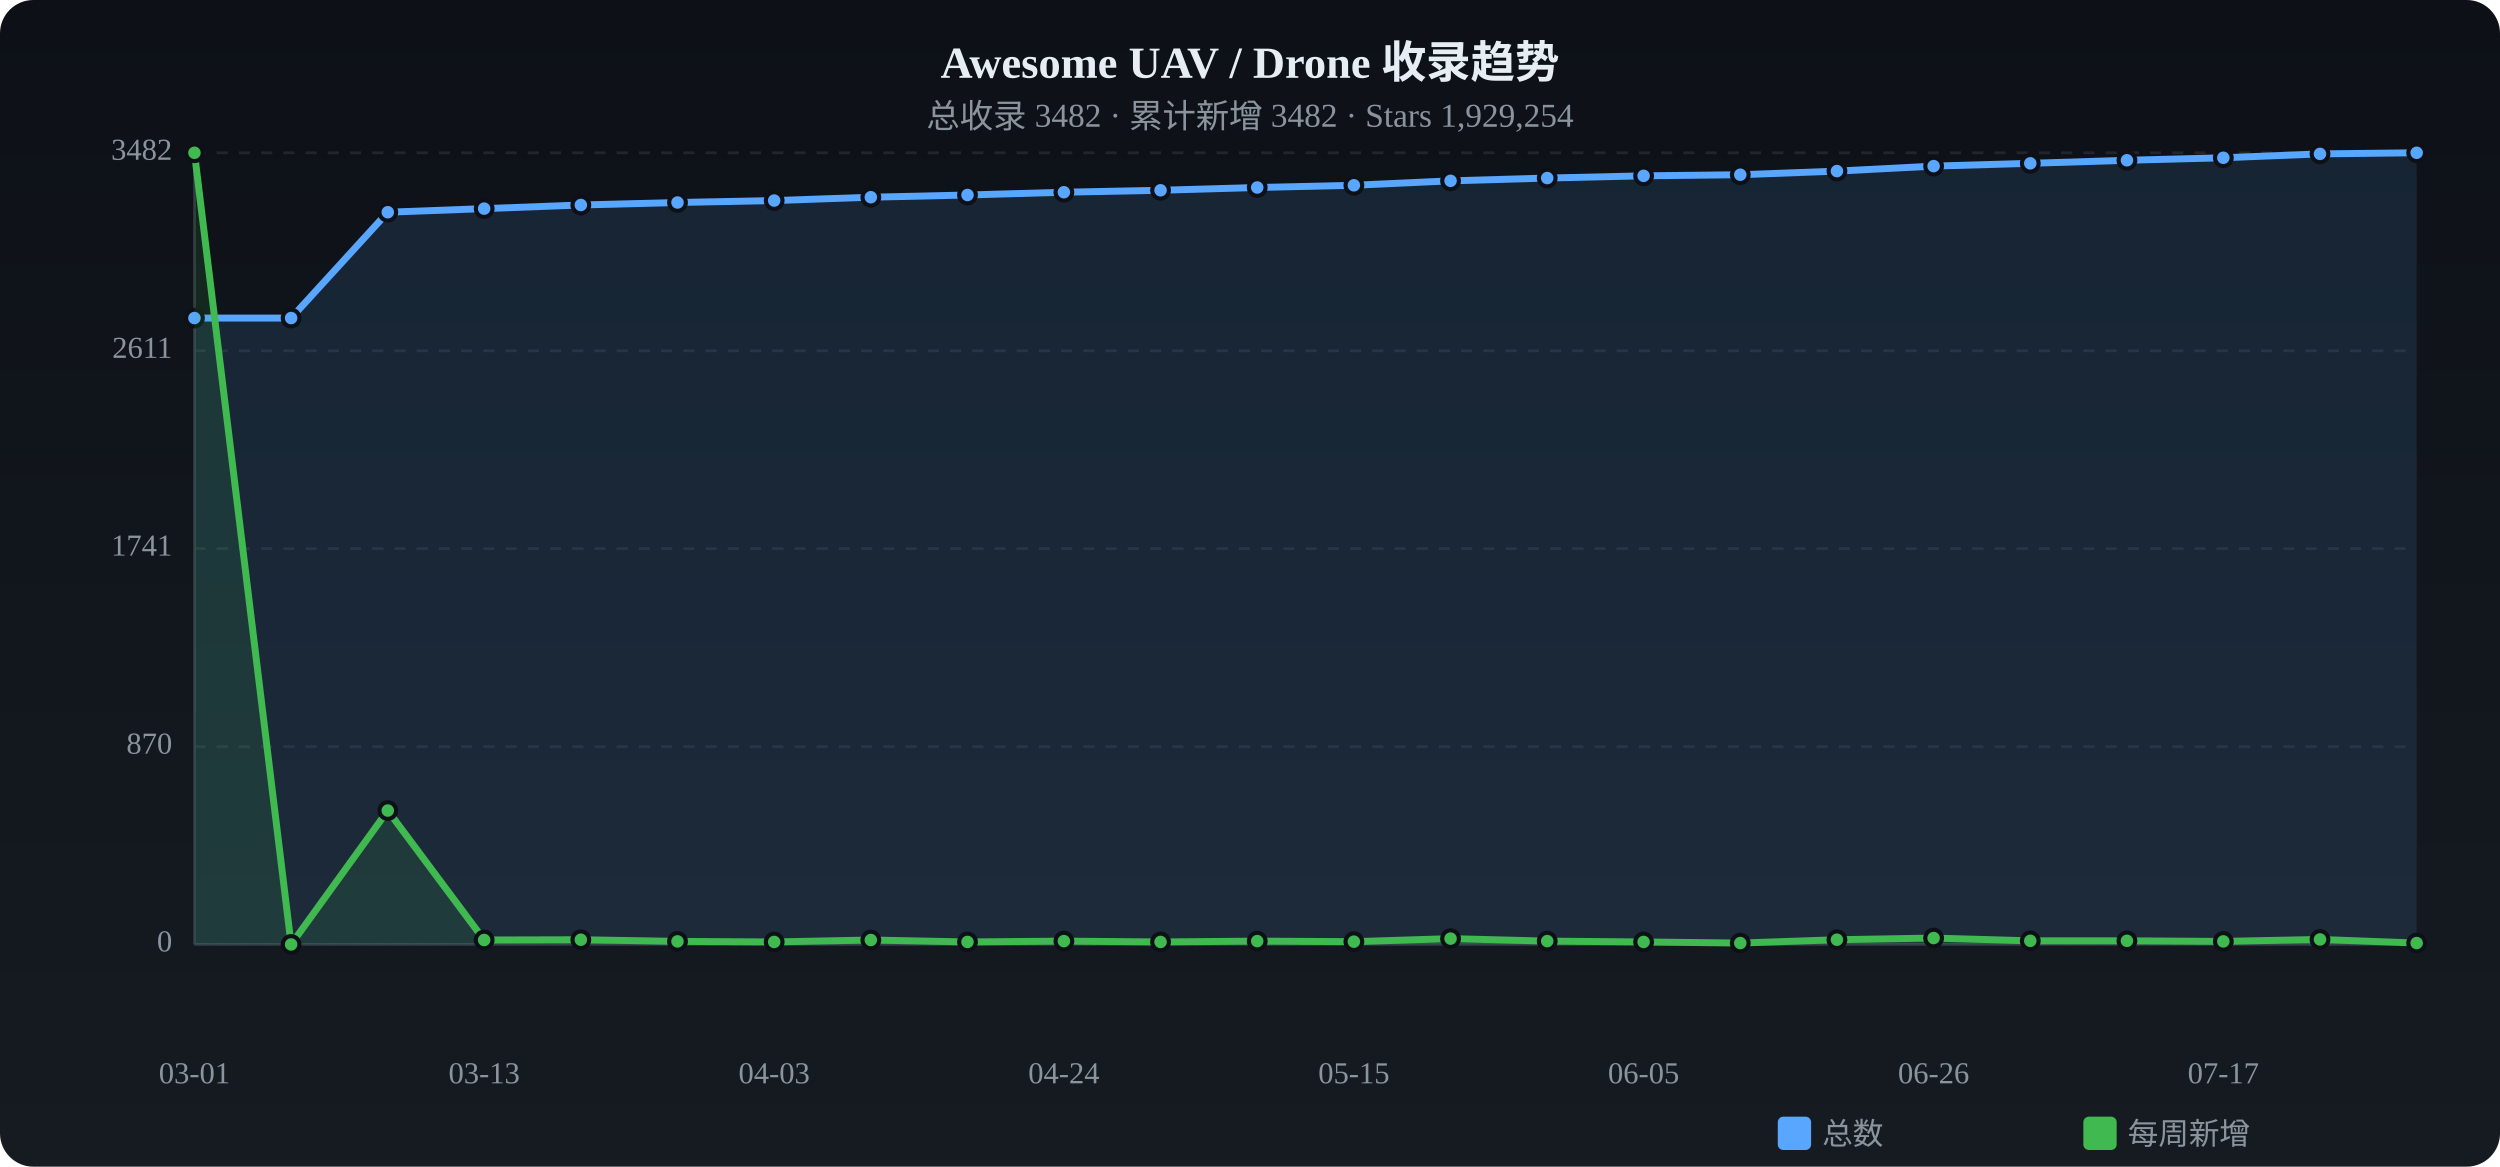
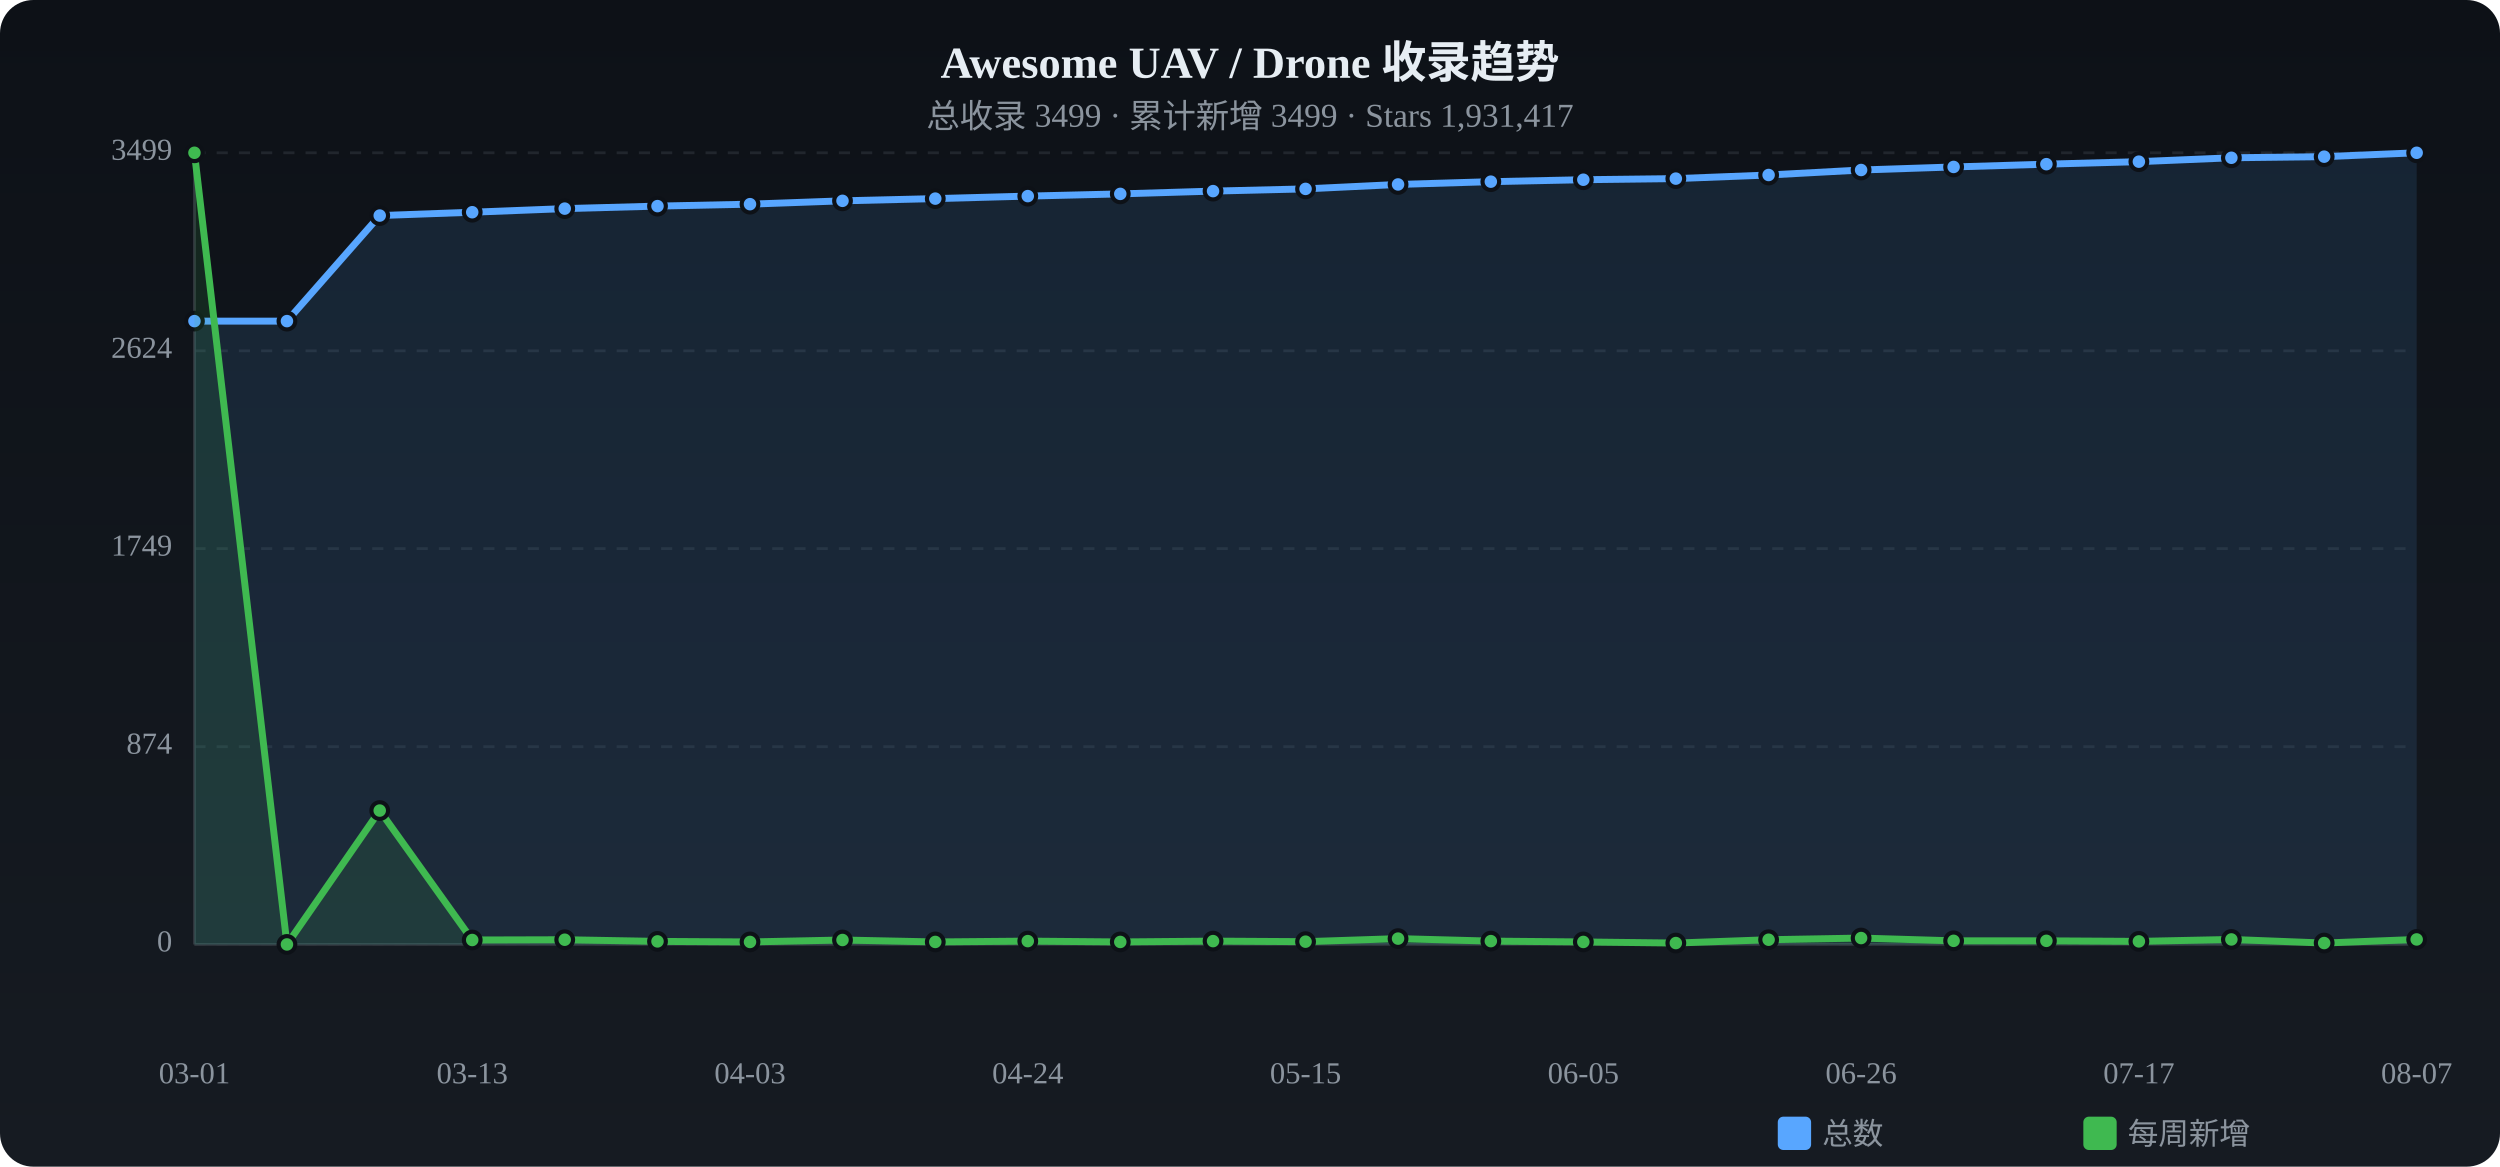
<svg xmlns="http://www.w3.org/2000/svg" viewBox="0 0 900 420" width="900" height="420">
  <defs>
    <linearGradient id="tbg" x1="0%" y1="0%" x2="0%" y2="100%">
      <stop offset="0%" stop-color="#0d1117" />
      <stop offset="100%" stop-color="#161b22" />
    </linearGradient>
  </defs>
  <rect width="900" height="420" rx="12" fill="url(#tbg)" />
  <text x="450.0" y="28" text-anchor="middle" fill="#e6edf3" font-size="16" font-weight="bold">Awesome UAV / Drone 收录趋势</text>
-   <text x="450.0" y="46" text-anchor="middle" fill="#8b949e" font-size="12">总收录 3482 · 累计新增 3482 · Stars 1,929,254</text>
+   <text x="450.0" y="46" text-anchor="middle" fill="#8b949e" font-size="12">总收录 3499 · 累计新增 3499 · Stars 1,931,417</text>
  <text x="62" y="340.0" text-anchor="end" fill="#8b949e" font-size="11" dominant-baseline="middle">0</text>
  <line x1="70" y1="340.0" x2="870" y2="340.0" stroke="#21262d" stroke-dasharray="4 4" />
-   <text x="62" y="268.8" text-anchor="end" fill="#8b949e" font-size="11" dominant-baseline="middle">870</text>
+   <text x="62" y="268.8" text-anchor="end" fill="#8b949e" font-size="11" dominant-baseline="middle">874</text>
  <line x1="70" y1="268.8" x2="870" y2="268.8" stroke="#21262d" stroke-dasharray="4 4" />
-   <text x="62" y="197.5" text-anchor="end" fill="#8b949e" font-size="11" dominant-baseline="middle">1741</text>
+   <text x="62" y="197.5" text-anchor="end" fill="#8b949e" font-size="11" dominant-baseline="middle">1749</text>
  <line x1="70" y1="197.5" x2="870" y2="197.5" stroke="#21262d" stroke-dasharray="4 4" />
-   <text x="62" y="126.3" text-anchor="end" fill="#8b949e" font-size="11" dominant-baseline="middle">2611</text>
+   <text x="62" y="126.3" text-anchor="end" fill="#8b949e" font-size="11" dominant-baseline="middle">2624</text>
  <line x1="70" y1="126.3" x2="870" y2="126.3" stroke="#21262d" stroke-dasharray="4 4" />
-   <text x="62" y="55.0" text-anchor="end" fill="#8b949e" font-size="11" dominant-baseline="middle">3482</text>
+   <text x="62" y="55.0" text-anchor="end" fill="#8b949e" font-size="11" dominant-baseline="middle">3499</text>
  <line x1="70" y1="55.0" x2="870" y2="55.0" stroke="#21262d" stroke-dasharray="4 4" />
  <line x1="70" y1="55" x2="70" y2="340" stroke="#30363d" />
  <line x1="70" y1="340" x2="870" y2="340" stroke="#30363d" />
-   <path d="M70.0,114.5 L104.8,114.5 L139.6,76.4 L174.3,75.1 L209.1,73.8 L243.9,72.9 L278.7,72.2 L313.5,71.0 L348.3,70.2 L383.0,69.2 L417.8,68.5 L452.6,67.5 L487.4,66.7 L522.2,65.1 L557.0,64.1 L591.7,63.3 L626.5,62.9 L661.3,61.6 L696.1,59.8 L730.9,58.8 L765.7,57.7 L800.4,56.8 L835.2,55.4 L870.0,55.0 L870.0,340 L70.0,340 Z" fill="#58a6ff" opacity="0.12" />
-   <polyline points="70.0,114.5 104.8,114.5 139.6,76.4 174.3,75.1 209.1,73.8 243.9,72.9 278.7,72.2 313.5,71.0 348.3,70.2 383.0,69.2 417.8,68.5 452.6,67.5 487.4,66.7 522.2,65.1 557.0,64.1 591.7,63.3 626.5,62.9 661.3,61.6 696.1,59.8 730.9,58.8 765.7,57.7 800.4,56.8 835.2,55.4 870.0,55.0" fill="none" stroke="#58a6ff" stroke-width="2.5" stroke-linecap="round" stroke-linejoin="round" />
-   <circle cx="70.0" cy="114.5" r="3" fill="#58a6ff" stroke="#0d1117" stroke-width="1.5" />
-   <circle cx="104.8" cy="114.5" r="3" fill="#58a6ff" stroke="#0d1117" stroke-width="1.5" />
-   <circle cx="139.6" cy="76.4" r="3" fill="#58a6ff" stroke="#0d1117" stroke-width="1.5" />
-   <circle cx="174.3" cy="75.1" r="3" fill="#58a6ff" stroke="#0d1117" stroke-width="1.5" />
-   <circle cx="209.1" cy="73.8" r="3" fill="#58a6ff" stroke="#0d1117" stroke-width="1.5" />
-   <circle cx="243.9" cy="72.9" r="3" fill="#58a6ff" stroke="#0d1117" stroke-width="1.5" />
-   <circle cx="278.7" cy="72.2" r="3" fill="#58a6ff" stroke="#0d1117" stroke-width="1.5" />
-   <circle cx="313.5" cy="71.0" r="3" fill="#58a6ff" stroke="#0d1117" stroke-width="1.5" />
-   <circle cx="348.3" cy="70.2" r="3" fill="#58a6ff" stroke="#0d1117" stroke-width="1.5" />
-   <circle cx="383.0" cy="69.2" r="3" fill="#58a6ff" stroke="#0d1117" stroke-width="1.5" />
-   <circle cx="417.8" cy="68.5" r="3" fill="#58a6ff" stroke="#0d1117" stroke-width="1.5" />
-   <circle cx="452.6" cy="67.5" r="3" fill="#58a6ff" stroke="#0d1117" stroke-width="1.5" />
-   <circle cx="487.4" cy="66.7" r="3" fill="#58a6ff" stroke="#0d1117" stroke-width="1.5" />
-   <circle cx="522.2" cy="65.1" r="3" fill="#58a6ff" stroke="#0d1117" stroke-width="1.5" />
-   <circle cx="557.0" cy="64.1" r="3" fill="#58a6ff" stroke="#0d1117" stroke-width="1.5" />
-   <circle cx="591.7" cy="63.3" r="3" fill="#58a6ff" stroke="#0d1117" stroke-width="1.5" />
-   <circle cx="626.5" cy="62.9" r="3" fill="#58a6ff" stroke="#0d1117" stroke-width="1.5" />
-   <circle cx="661.3" cy="61.6" r="3" fill="#58a6ff" stroke="#0d1117" stroke-width="1.5" />
-   <circle cx="696.1" cy="59.8" r="3" fill="#58a6ff" stroke="#0d1117" stroke-width="1.5" />
-   <circle cx="730.9" cy="58.8" r="3" fill="#58a6ff" stroke="#0d1117" stroke-width="1.5" />
-   <circle cx="765.7" cy="57.7" r="3" fill="#58a6ff" stroke="#0d1117" stroke-width="1.5" />
-   <circle cx="800.4" cy="56.8" r="3" fill="#58a6ff" stroke="#0d1117" stroke-width="1.5" />
-   <circle cx="835.2" cy="55.4" r="3" fill="#58a6ff" stroke="#0d1117" stroke-width="1.5" />
+   <path d="M70.0,115.6 L103.3,115.6 L136.7,77.6 L170.0,76.4 L203.3,75.1 L236.7,74.2 L270.0,73.5 L303.3,72.3 L336.7,71.5 L370.0,70.6 L403.3,69.8 L436.7,68.8 L470.0,68.0 L503.3,66.4 L536.7,65.4 L570.0,64.7 L603.3,64.3 L636.7,63.0 L670.0,61.2 L703.3,60.1 L736.7,59.1 L770.0,58.2 L803.3,56.8 L836.7,56.4 L870.0,55.0 L870.0,340 L70.0,340 Z" fill="#58a6ff" opacity="0.12" />
+   <polyline points="70.0,115.6 103.3,115.6 136.7,77.6 170.0,76.4 203.3,75.1 236.7,74.2 270.0,73.5 303.3,72.3 336.7,71.5 370.0,70.6 403.3,69.8 436.7,68.8 470.0,68.0 503.3,66.4 536.7,65.4 570.0,64.7 603.3,64.3 636.7,63.0 670.0,61.2 703.3,60.1 736.7,59.1 770.0,58.2 803.3,56.8 836.7,56.4 870.0,55.0" fill="none" stroke="#58a6ff" stroke-width="2.5" stroke-linecap="round" stroke-linejoin="round" />
+   <circle cx="70.0" cy="115.6" r="3" fill="#58a6ff" stroke="#0d1117" stroke-width="1.5" />
+   <circle cx="103.3" cy="115.6" r="3" fill="#58a6ff" stroke="#0d1117" stroke-width="1.5" />
+   <circle cx="136.7" cy="77.6" r="3" fill="#58a6ff" stroke="#0d1117" stroke-width="1.5" />
+   <circle cx="170.0" cy="76.4" r="3" fill="#58a6ff" stroke="#0d1117" stroke-width="1.5" />
+   <circle cx="203.3" cy="75.1" r="3" fill="#58a6ff" stroke="#0d1117" stroke-width="1.5" />
+   <circle cx="236.7" cy="74.2" r="3" fill="#58a6ff" stroke="#0d1117" stroke-width="1.5" />
+   <circle cx="270.0" cy="73.5" r="3" fill="#58a6ff" stroke="#0d1117" stroke-width="1.5" />
+   <circle cx="303.3" cy="72.3" r="3" fill="#58a6ff" stroke="#0d1117" stroke-width="1.5" />
+   <circle cx="336.7" cy="71.5" r="3" fill="#58a6ff" stroke="#0d1117" stroke-width="1.5" />
+   <circle cx="370.0" cy="70.6" r="3" fill="#58a6ff" stroke="#0d1117" stroke-width="1.5" />
+   <circle cx="403.3" cy="69.8" r="3" fill="#58a6ff" stroke="#0d1117" stroke-width="1.5" />
+   <circle cx="436.7" cy="68.8" r="3" fill="#58a6ff" stroke="#0d1117" stroke-width="1.5" />
+   <circle cx="470.0" cy="68.0" r="3" fill="#58a6ff" stroke="#0d1117" stroke-width="1.5" />
+   <circle cx="503.3" cy="66.4" r="3" fill="#58a6ff" stroke="#0d1117" stroke-width="1.5" />
+   <circle cx="536.7" cy="65.4" r="3" fill="#58a6ff" stroke="#0d1117" stroke-width="1.5" />
+   <circle cx="570.0" cy="64.7" r="3" fill="#58a6ff" stroke="#0d1117" stroke-width="1.5" />
+   <circle cx="603.3" cy="64.3" r="3" fill="#58a6ff" stroke="#0d1117" stroke-width="1.5" />
+   <circle cx="636.7" cy="63.0" r="3" fill="#58a6ff" stroke="#0d1117" stroke-width="1.5" />
+   <circle cx="670.0" cy="61.2" r="3" fill="#58a6ff" stroke="#0d1117" stroke-width="1.5" />
+   <circle cx="703.3" cy="60.1" r="3" fill="#58a6ff" stroke="#0d1117" stroke-width="1.5" />
+   <circle cx="736.7" cy="59.1" r="3" fill="#58a6ff" stroke="#0d1117" stroke-width="1.5" />
+   <circle cx="770.0" cy="58.2" r="3" fill="#58a6ff" stroke="#0d1117" stroke-width="1.5" />
+   <circle cx="803.3" cy="56.8" r="3" fill="#58a6ff" stroke="#0d1117" stroke-width="1.5" />
+   <circle cx="836.7" cy="56.4" r="3" fill="#58a6ff" stroke="#0d1117" stroke-width="1.5" />
  <circle cx="870.0" cy="55.0" r="3" fill="#58a6ff" stroke="#0d1117" stroke-width="1.5" />
-   <path d="M70.0,55.0 L104.8,340.0 L139.6,291.8 L174.3,338.4 L209.1,338.3 L243.9,338.9 L278.7,339.1 L313.5,338.4 L348.3,339.1 L383.0,338.8 L417.8,339.1 L452.6,338.8 L487.4,339.0 L522.2,337.9 L557.0,338.8 L591.7,339.1 L626.5,339.5 L661.3,338.3 L696.1,337.7 L730.9,338.7 L765.7,338.7 L800.4,338.9 L835.2,338.2 L870.0,339.5 L870.0,340 L70.0,340 Z" fill="#3fb950" opacity="0.12" />
-   <polyline points="70.0,55.0 104.8,340.0 139.6,291.8 174.3,338.4 209.1,338.3 243.9,338.9 278.7,339.1 313.5,338.4 348.3,339.1 383.0,338.8 417.8,339.1 452.6,338.8 487.4,339.0 522.2,337.9 557.0,338.8 591.7,339.1 626.5,339.5 661.3,338.3 696.1,337.7 730.9,338.7 765.7,338.7 800.4,338.9 835.2,338.2 870.0,339.5" fill="none" stroke="#3fb950" stroke-width="2.5" stroke-linecap="round" stroke-linejoin="round" />
+   <path d="M70.0,55.0 L103.3,340.0 L136.7,291.8 L170.0,338.4 L203.3,338.3 L236.7,338.9 L270.0,339.1 L303.3,338.4 L336.7,339.1 L370.0,338.8 L403.3,339.1 L436.7,338.8 L470.0,339.0 L503.3,337.9 L536.7,338.8 L570.0,339.1 L603.3,339.5 L636.7,338.3 L670.0,337.7 L703.3,338.7 L736.7,338.7 L770.0,338.9 L803.3,338.2 L836.7,339.5 L870.0,338.2 L870.0,340 L70.0,340 Z" fill="#3fb950" opacity="0.12" />
+   <polyline points="70.0,55.0 103.3,340.0 136.7,291.8 170.0,338.4 203.3,338.3 236.7,338.9 270.0,339.1 303.3,338.4 336.7,339.1 370.0,338.8 403.3,339.1 436.7,338.8 470.0,339.0 503.3,337.9 536.7,338.8 570.0,339.1 603.3,339.5 636.7,338.3 670.0,337.7 703.3,338.7 736.7,338.7 770.0,338.9 803.3,338.2 836.7,339.5 870.0,338.2" fill="none" stroke="#3fb950" stroke-width="2.5" stroke-linecap="round" stroke-linejoin="round" />
  <circle cx="70.0" cy="55.0" r="3" fill="#3fb950" stroke="#0d1117" stroke-width="1.5" />
-   <circle cx="104.8" cy="340.0" r="3" fill="#3fb950" stroke="#0d1117" stroke-width="1.5" />
-   <circle cx="139.6" cy="291.8" r="3" fill="#3fb950" stroke="#0d1117" stroke-width="1.5" />
-   <circle cx="174.3" cy="338.4" r="3" fill="#3fb950" stroke="#0d1117" stroke-width="1.5" />
-   <circle cx="209.1" cy="338.3" r="3" fill="#3fb950" stroke="#0d1117" stroke-width="1.5" />
-   <circle cx="243.9" cy="338.9" r="3" fill="#3fb950" stroke="#0d1117" stroke-width="1.5" />
-   <circle cx="278.7" cy="339.1" r="3" fill="#3fb950" stroke="#0d1117" stroke-width="1.5" />
-   <circle cx="313.5" cy="338.4" r="3" fill="#3fb950" stroke="#0d1117" stroke-width="1.5" />
-   <circle cx="348.3" cy="339.1" r="3" fill="#3fb950" stroke="#0d1117" stroke-width="1.5" />
-   <circle cx="383.0" cy="338.8" r="3" fill="#3fb950" stroke="#0d1117" stroke-width="1.5" />
-   <circle cx="417.8" cy="339.1" r="3" fill="#3fb950" stroke="#0d1117" stroke-width="1.5" />
-   <circle cx="452.6" cy="338.8" r="3" fill="#3fb950" stroke="#0d1117" stroke-width="1.5" />
-   <circle cx="487.4" cy="339.0" r="3" fill="#3fb950" stroke="#0d1117" stroke-width="1.5" />
-   <circle cx="522.2" cy="337.9" r="3" fill="#3fb950" stroke="#0d1117" stroke-width="1.5" />
-   <circle cx="557.0" cy="338.8" r="3" fill="#3fb950" stroke="#0d1117" stroke-width="1.5" />
-   <circle cx="591.7" cy="339.1" r="3" fill="#3fb950" stroke="#0d1117" stroke-width="1.5" />
-   <circle cx="626.5" cy="339.5" r="3" fill="#3fb950" stroke="#0d1117" stroke-width="1.5" />
-   <circle cx="661.3" cy="338.3" r="3" fill="#3fb950" stroke="#0d1117" stroke-width="1.5" />
-   <circle cx="696.1" cy="337.7" r="3" fill="#3fb950" stroke="#0d1117" stroke-width="1.5" />
-   <circle cx="730.9" cy="338.7" r="3" fill="#3fb950" stroke="#0d1117" stroke-width="1.5" />
-   <circle cx="765.7" cy="338.7" r="3" fill="#3fb950" stroke="#0d1117" stroke-width="1.5" />
-   <circle cx="800.4" cy="338.9" r="3" fill="#3fb950" stroke="#0d1117" stroke-width="1.5" />
-   <circle cx="835.2" cy="338.2" r="3" fill="#3fb950" stroke="#0d1117" stroke-width="1.5" />
-   <circle cx="870.0" cy="339.5" r="3" fill="#3fb950" stroke="#0d1117" stroke-width="1.5" />
+   <circle cx="103.3" cy="340.0" r="3" fill="#3fb950" stroke="#0d1117" stroke-width="1.5" />
+   <circle cx="136.7" cy="291.8" r="3" fill="#3fb950" stroke="#0d1117" stroke-width="1.5" />
+   <circle cx="170.0" cy="338.4" r="3" fill="#3fb950" stroke="#0d1117" stroke-width="1.5" />
+   <circle cx="203.3" cy="338.3" r="3" fill="#3fb950" stroke="#0d1117" stroke-width="1.5" />
+   <circle cx="236.7" cy="338.9" r="3" fill="#3fb950" stroke="#0d1117" stroke-width="1.5" />
+   <circle cx="270.0" cy="339.1" r="3" fill="#3fb950" stroke="#0d1117" stroke-width="1.5" />
+   <circle cx="303.3" cy="338.4" r="3" fill="#3fb950" stroke="#0d1117" stroke-width="1.5" />
+   <circle cx="336.7" cy="339.1" r="3" fill="#3fb950" stroke="#0d1117" stroke-width="1.5" />
+   <circle cx="370.0" cy="338.8" r="3" fill="#3fb950" stroke="#0d1117" stroke-width="1.5" />
+   <circle cx="403.3" cy="339.1" r="3" fill="#3fb950" stroke="#0d1117" stroke-width="1.5" />
+   <circle cx="436.7" cy="338.8" r="3" fill="#3fb950" stroke="#0d1117" stroke-width="1.5" />
+   <circle cx="470.0" cy="339.0" r="3" fill="#3fb950" stroke="#0d1117" stroke-width="1.5" />
+   <circle cx="503.3" cy="337.9" r="3" fill="#3fb950" stroke="#0d1117" stroke-width="1.5" />
+   <circle cx="536.7" cy="338.8" r="3" fill="#3fb950" stroke="#0d1117" stroke-width="1.5" />
+   <circle cx="570.0" cy="339.1" r="3" fill="#3fb950" stroke="#0d1117" stroke-width="1.5" />
+   <circle cx="603.3" cy="339.5" r="3" fill="#3fb950" stroke="#0d1117" stroke-width="1.5" />
+   <circle cx="636.7" cy="338.3" r="3" fill="#3fb950" stroke="#0d1117" stroke-width="1.5" />
+   <circle cx="670.0" cy="337.7" r="3" fill="#3fb950" stroke="#0d1117" stroke-width="1.5" />
+   <circle cx="703.3" cy="338.7" r="3" fill="#3fb950" stroke="#0d1117" stroke-width="1.5" />
+   <circle cx="736.7" cy="338.7" r="3" fill="#3fb950" stroke="#0d1117" stroke-width="1.5" />
+   <circle cx="770.0" cy="338.9" r="3" fill="#3fb950" stroke="#0d1117" stroke-width="1.5" />
+   <circle cx="803.3" cy="338.2" r="3" fill="#3fb950" stroke="#0d1117" stroke-width="1.5" />
+   <circle cx="836.7" cy="339.5" r="3" fill="#3fb950" stroke="#0d1117" stroke-width="1.5" />
+   <circle cx="870.0" cy="338.2" r="3" fill="#3fb950" stroke="#0d1117" stroke-width="1.5" />
  <text x="70.0" y="390" text-anchor="middle" fill="#8b949e" font-size="11">03-01</text>
-   <text x="174.3" y="390" text-anchor="middle" fill="#8b949e" font-size="11">03-13</text>
-   <text x="278.7" y="390" text-anchor="middle" fill="#8b949e" font-size="11">04-03</text>
-   <text x="383.0" y="390" text-anchor="middle" fill="#8b949e" font-size="11">04-24</text>
-   <text x="487.4" y="390" text-anchor="middle" fill="#8b949e" font-size="11">05-15</text>
-   <text x="591.7" y="390" text-anchor="middle" fill="#8b949e" font-size="11">06-05</text>
-   <text x="696.1" y="390" text-anchor="middle" fill="#8b949e" font-size="11">06-26</text>
-   <text x="800.4" y="390" text-anchor="middle" fill="#8b949e" font-size="11">07-17</text>
+   <text x="170.0" y="390" text-anchor="middle" fill="#8b949e" font-size="11">03-13</text>
+   <text x="270.0" y="390" text-anchor="middle" fill="#8b949e" font-size="11">04-03</text>
+   <text x="370.0" y="390" text-anchor="middle" fill="#8b949e" font-size="11">04-24</text>
+   <text x="470.0" y="390" text-anchor="middle" fill="#8b949e" font-size="11">05-15</text>
+   <text x="570.0" y="390" text-anchor="middle" fill="#8b949e" font-size="11">06-05</text>
+   <text x="670.0" y="390" text-anchor="middle" fill="#8b949e" font-size="11">06-26</text>
+   <text x="770.0" y="390" text-anchor="middle" fill="#8b949e" font-size="11">07-17</text>
+   <text x="870.0" y="390" text-anchor="middle" fill="#8b949e" font-size="11">08-07</text>
  <rect x="640" y="402" width="12" height="12" rx="2" fill="#58a6ff" />
  <text x="656" y="412" fill="#8b949e" font-size="11">总数</text>
  <rect x="750" y="402" width="12" height="12" rx="2" fill="#3fb950" />
  <text x="766" y="412" fill="#8b949e" font-size="11">每周新增</text>
</svg>
